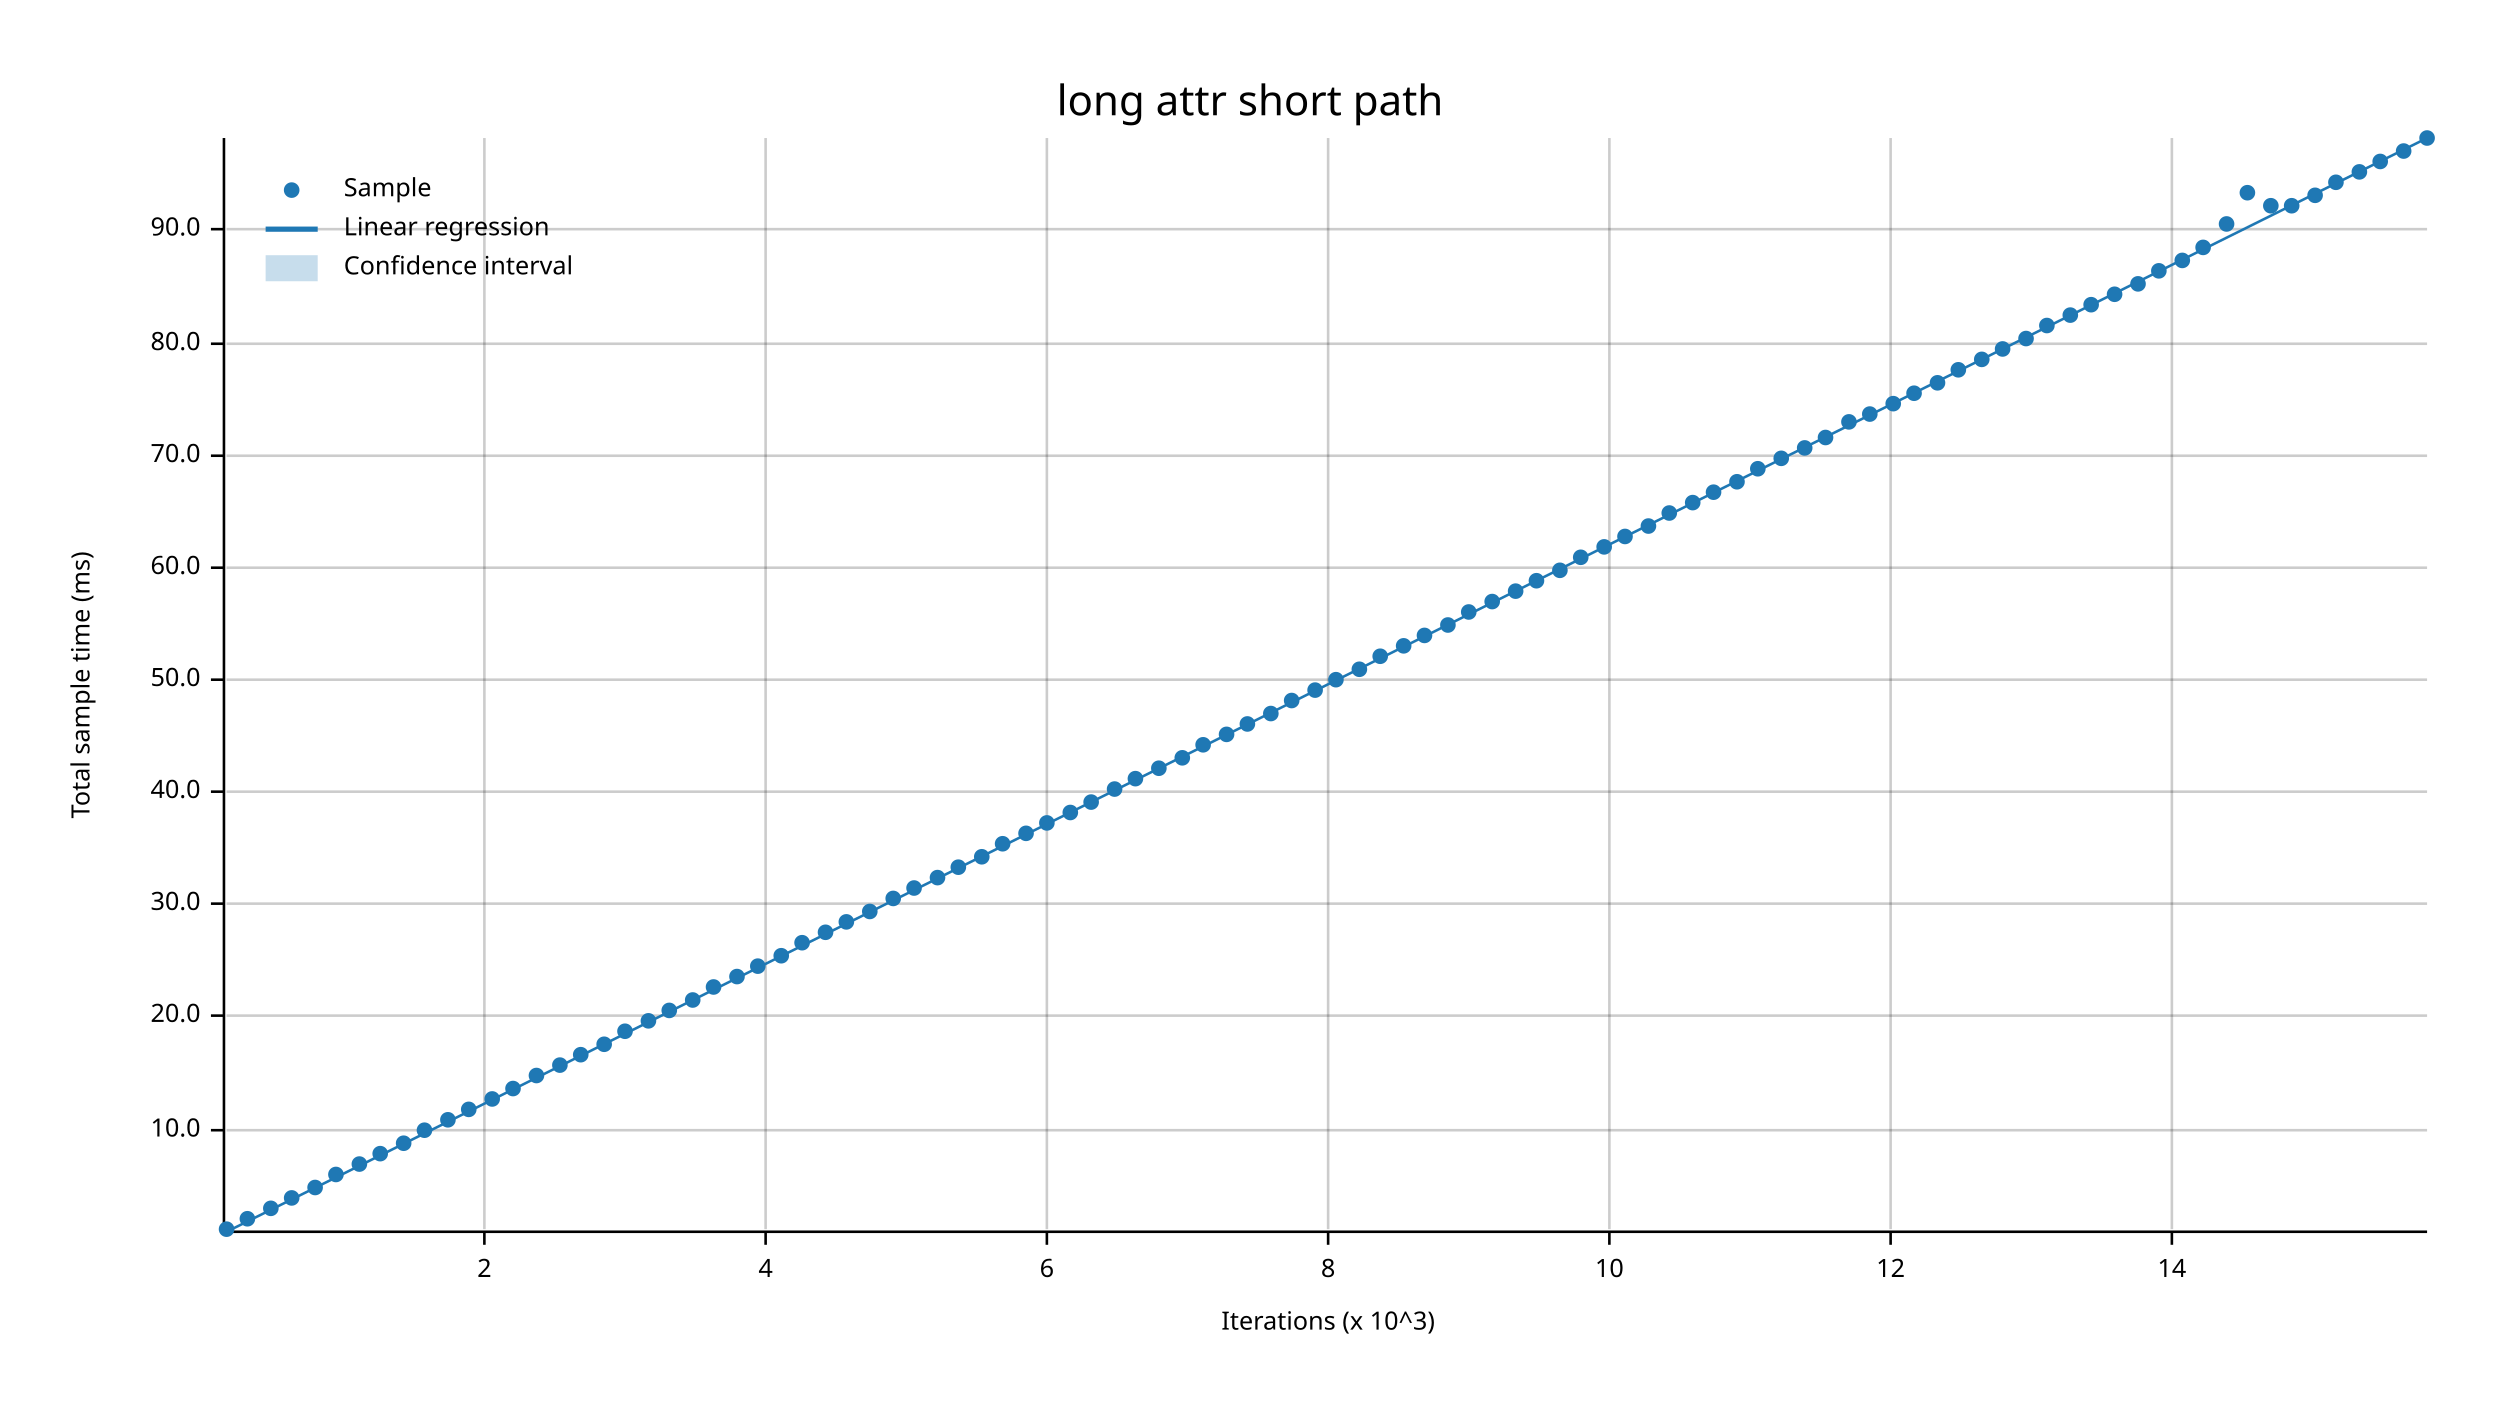
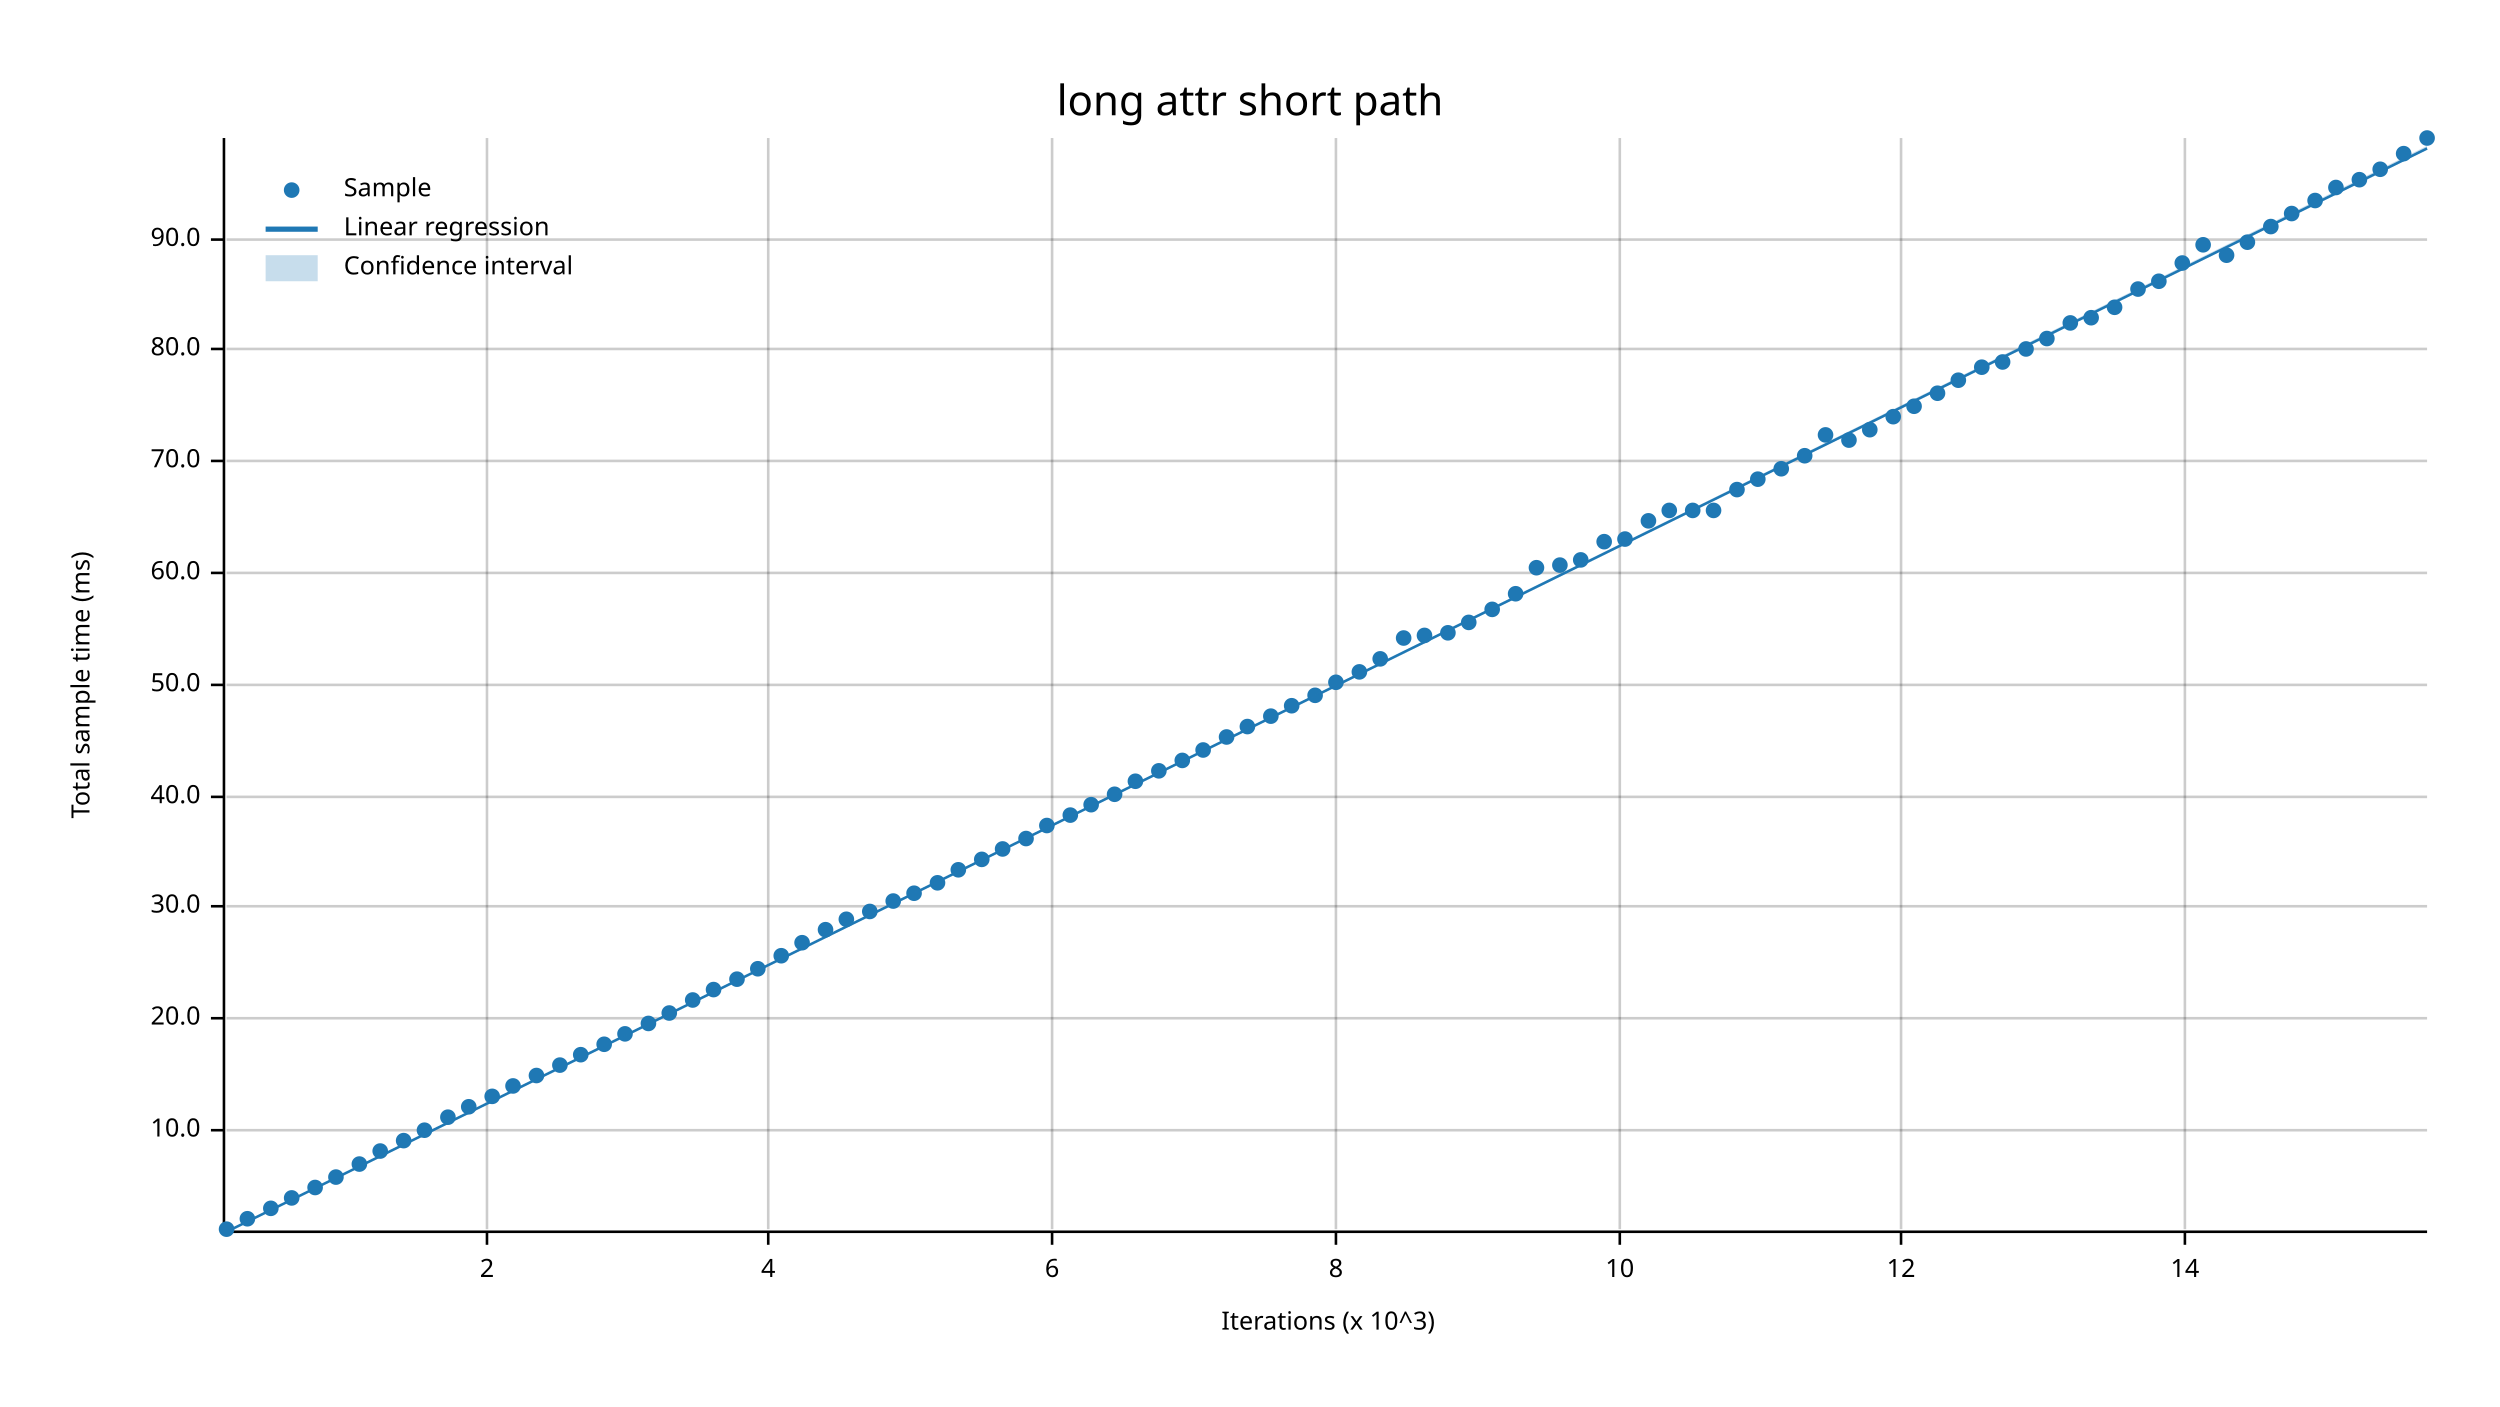
<svg xmlns="http://www.w3.org/2000/svg" width="960" height="540" viewBox="0 0 960 540">
  <text x="480" y="32" dy="0.76em" text-anchor="middle" font-family="sans-serif" font-size="16.129" opacity="1" fill="#000000">
long attr short path
</text>
  <text x="27" y="263" dy="0.76em" text-anchor="middle" font-family="sans-serif" font-size="9.677" opacity="1" fill="#000000" transform="rotate(270, 27, 263)">
Total sample time (ms)
</text>
  <text x="510" y="513" dy="-0.5ex" text-anchor="middle" font-family="sans-serif" font-size="9.677" opacity="1" fill="#000000">
Iterations (x 10^3)
</text>
-   <line opacity="0.2" stroke="#000000" stroke-width="1" x1="186" y1="472" x2="186" y2="53" />
-   <line opacity="0.2" stroke="#000000" stroke-width="1" x1="294" y1="472" x2="294" y2="53" />
-   <line opacity="0.2" stroke="#000000" stroke-width="1" x1="402" y1="472" x2="402" y2="53" />
-   <line opacity="0.2" stroke="#000000" stroke-width="1" x1="510" y1="472" x2="510" y2="53" />
-   <line opacity="0.2" stroke="#000000" stroke-width="1" x1="618" y1="472" x2="618" y2="53" />
-   <line opacity="0.2" stroke="#000000" stroke-width="1" x1="726" y1="472" x2="726" y2="53" />
-   <line opacity="0.2" stroke="#000000" stroke-width="1" x1="834" y1="472" x2="834" y2="53" />
+   <line opacity="0.2" stroke="#000000" stroke-width="1" x1="187" y1="472" x2="187" y2="53" />
+   <line opacity="0.2" stroke="#000000" stroke-width="1" x1="295" y1="472" x2="295" y2="53" />
+   <line opacity="0.2" stroke="#000000" stroke-width="1" x1="404" y1="472" x2="404" y2="53" />
+   <line opacity="0.2" stroke="#000000" stroke-width="1" x1="513" y1="472" x2="513" y2="53" />
+   <line opacity="0.2" stroke="#000000" stroke-width="1" x1="622" y1="472" x2="622" y2="53" />
+   <line opacity="0.2" stroke="#000000" stroke-width="1" x1="730" y1="472" x2="730" y2="53" />
+   <line opacity="0.2" stroke="#000000" stroke-width="1" x1="839" y1="472" x2="839" y2="53" />
  <line opacity="0.2" stroke="#000000" stroke-width="1" x1="87" y1="434" x2="932" y2="434" />
-   <line opacity="0.2" stroke="#000000" stroke-width="1" x1="87" y1="390" x2="932" y2="390" />
-   <line opacity="0.2" stroke="#000000" stroke-width="1" x1="87" y1="347" x2="932" y2="347" />
-   <line opacity="0.2" stroke="#000000" stroke-width="1" x1="87" y1="304" x2="932" y2="304" />
-   <line opacity="0.2" stroke="#000000" stroke-width="1" x1="87" y1="261" x2="932" y2="261" />
-   <line opacity="0.2" stroke="#000000" stroke-width="1" x1="87" y1="218" x2="932" y2="218" />
-   <line opacity="0.2" stroke="#000000" stroke-width="1" x1="87" y1="175" x2="932" y2="175" />
-   <line opacity="0.2" stroke="#000000" stroke-width="1" x1="87" y1="132" x2="932" y2="132" />
-   <line opacity="0.2" stroke="#000000" stroke-width="1" x1="87" y1="88" x2="932" y2="88" />
+   <line opacity="0.2" stroke="#000000" stroke-width="1" x1="87" y1="391" x2="932" y2="391" />
+   <line opacity="0.2" stroke="#000000" stroke-width="1" x1="87" y1="348" x2="932" y2="348" />
+   <line opacity="0.2" stroke="#000000" stroke-width="1" x1="87" y1="306" x2="932" y2="306" />
+   <line opacity="0.2" stroke="#000000" stroke-width="1" x1="87" y1="263" x2="932" y2="263" />
+   <line opacity="0.2" stroke="#000000" stroke-width="1" x1="87" y1="220" x2="932" y2="220" />
+   <line opacity="0.2" stroke="#000000" stroke-width="1" x1="87" y1="177" x2="932" y2="177" />
+   <line opacity="0.2" stroke="#000000" stroke-width="1" x1="87" y1="134" x2="932" y2="134" />
+   <line opacity="0.2" stroke="#000000" stroke-width="1" x1="87" y1="92" x2="932" y2="92" />
  <polyline fill="none" opacity="1" stroke="#000000" stroke-width="1" points="86,53 86,472 " />
  <text x="77" y="434" dy="0.5ex" text-anchor="end" font-family="sans-serif" font-size="9.677" opacity="1" fill="#000000">
10.0
</text>
  <polyline fill="none" opacity="1" stroke="#000000" stroke-width="1" points="81,434 86,434 " />
-   <text x="77" y="390" dy="0.5ex" text-anchor="end" font-family="sans-serif" font-size="9.677" opacity="1" fill="#000000">
+   <text x="77" y="391" dy="0.5ex" text-anchor="end" font-family="sans-serif" font-size="9.677" opacity="1" fill="#000000">
20.0
</text>
-   <polyline fill="none" opacity="1" stroke="#000000" stroke-width="1" points="81,390 86,390 " />
-   <text x="77" y="347" dy="0.5ex" text-anchor="end" font-family="sans-serif" font-size="9.677" opacity="1" fill="#000000">
+   <polyline fill="none" opacity="1" stroke="#000000" stroke-width="1" points="81,391 86,391 " />
+   <text x="77" y="348" dy="0.5ex" text-anchor="end" font-family="sans-serif" font-size="9.677" opacity="1" fill="#000000">
30.0
</text>
-   <polyline fill="none" opacity="1" stroke="#000000" stroke-width="1" points="81,347 86,347 " />
-   <text x="77" y="304" dy="0.5ex" text-anchor="end" font-family="sans-serif" font-size="9.677" opacity="1" fill="#000000">
+   <polyline fill="none" opacity="1" stroke="#000000" stroke-width="1" points="81,348 86,348 " />
+   <text x="77" y="306" dy="0.5ex" text-anchor="end" font-family="sans-serif" font-size="9.677" opacity="1" fill="#000000">
40.0
</text>
-   <polyline fill="none" opacity="1" stroke="#000000" stroke-width="1" points="81,304 86,304 " />
-   <text x="77" y="261" dy="0.5ex" text-anchor="end" font-family="sans-serif" font-size="9.677" opacity="1" fill="#000000">
+   <polyline fill="none" opacity="1" stroke="#000000" stroke-width="1" points="81,306 86,306 " />
+   <text x="77" y="263" dy="0.5ex" text-anchor="end" font-family="sans-serif" font-size="9.677" opacity="1" fill="#000000">
50.0
</text>
-   <polyline fill="none" opacity="1" stroke="#000000" stroke-width="1" points="81,261 86,261 " />
-   <text x="77" y="218" dy="0.5ex" text-anchor="end" font-family="sans-serif" font-size="9.677" opacity="1" fill="#000000">
+   <polyline fill="none" opacity="1" stroke="#000000" stroke-width="1" points="81,263 86,263 " />
+   <text x="77" y="220" dy="0.5ex" text-anchor="end" font-family="sans-serif" font-size="9.677" opacity="1" fill="#000000">
60.0
</text>
-   <polyline fill="none" opacity="1" stroke="#000000" stroke-width="1" points="81,218 86,218 " />
-   <text x="77" y="175" dy="0.5ex" text-anchor="end" font-family="sans-serif" font-size="9.677" opacity="1" fill="#000000">
+   <polyline fill="none" opacity="1" stroke="#000000" stroke-width="1" points="81,220 86,220 " />
+   <text x="77" y="177" dy="0.5ex" text-anchor="end" font-family="sans-serif" font-size="9.677" opacity="1" fill="#000000">
70.0
</text>
-   <polyline fill="none" opacity="1" stroke="#000000" stroke-width="1" points="81,175 86,175 " />
-   <text x="77" y="132" dy="0.5ex" text-anchor="end" font-family="sans-serif" font-size="9.677" opacity="1" fill="#000000">
+   <polyline fill="none" opacity="1" stroke="#000000" stroke-width="1" points="81,177 86,177 " />
+   <text x="77" y="134" dy="0.5ex" text-anchor="end" font-family="sans-serif" font-size="9.677" opacity="1" fill="#000000">
80.0
</text>
-   <polyline fill="none" opacity="1" stroke="#000000" stroke-width="1" points="81,132 86,132 " />
-   <text x="77" y="88" dy="0.5ex" text-anchor="end" font-family="sans-serif" font-size="9.677" opacity="1" fill="#000000">
+   <polyline fill="none" opacity="1" stroke="#000000" stroke-width="1" points="81,134 86,134 " />
+   <text x="77" y="92" dy="0.5ex" text-anchor="end" font-family="sans-serif" font-size="9.677" opacity="1" fill="#000000">
90.0
</text>
-   <polyline fill="none" opacity="1" stroke="#000000" stroke-width="1" points="81,88 86,88 " />
+   <polyline fill="none" opacity="1" stroke="#000000" stroke-width="1" points="81,92 86,92 " />
  <polyline fill="none" opacity="1" stroke="#000000" stroke-width="1" points="87,473 932,473 " />
-   <text x="186" y="483" dy="0.76em" text-anchor="middle" font-family="sans-serif" font-size="9.677" opacity="1" fill="#000000">
+   <text x="187" y="483" dy="0.76em" text-anchor="middle" font-family="sans-serif" font-size="9.677" opacity="1" fill="#000000">
2
</text>
-   <polyline fill="none" opacity="1" stroke="#000000" stroke-width="1" points="186,473 186,478 " />
-   <text x="294" y="483" dy="0.76em" text-anchor="middle" font-family="sans-serif" font-size="9.677" opacity="1" fill="#000000">
+   <polyline fill="none" opacity="1" stroke="#000000" stroke-width="1" points="187,473 187,478 " />
+   <text x="295" y="483" dy="0.76em" text-anchor="middle" font-family="sans-serif" font-size="9.677" opacity="1" fill="#000000">
4
</text>
-   <polyline fill="none" opacity="1" stroke="#000000" stroke-width="1" points="294,473 294,478 " />
-   <text x="402" y="483" dy="0.76em" text-anchor="middle" font-family="sans-serif" font-size="9.677" opacity="1" fill="#000000">
+   <polyline fill="none" opacity="1" stroke="#000000" stroke-width="1" points="295,473 295,478 " />
+   <text x="404" y="483" dy="0.76em" text-anchor="middle" font-family="sans-serif" font-size="9.677" opacity="1" fill="#000000">
6
</text>
-   <polyline fill="none" opacity="1" stroke="#000000" stroke-width="1" points="402,473 402,478 " />
-   <text x="510" y="483" dy="0.76em" text-anchor="middle" font-family="sans-serif" font-size="9.677" opacity="1" fill="#000000">
+   <polyline fill="none" opacity="1" stroke="#000000" stroke-width="1" points="404,473 404,478 " />
+   <text x="513" y="483" dy="0.76em" text-anchor="middle" font-family="sans-serif" font-size="9.677" opacity="1" fill="#000000">
8
</text>
-   <polyline fill="none" opacity="1" stroke="#000000" stroke-width="1" points="510,473 510,478 " />
-   <text x="618" y="483" dy="0.76em" text-anchor="middle" font-family="sans-serif" font-size="9.677" opacity="1" fill="#000000">
+   <polyline fill="none" opacity="1" stroke="#000000" stroke-width="1" points="513,473 513,478 " />
+   <text x="622" y="483" dy="0.76em" text-anchor="middle" font-family="sans-serif" font-size="9.677" opacity="1" fill="#000000">
10
</text>
-   <polyline fill="none" opacity="1" stroke="#000000" stroke-width="1" points="618,473 618,478 " />
-   <text x="726" y="483" dy="0.76em" text-anchor="middle" font-family="sans-serif" font-size="9.677" opacity="1" fill="#000000">
+   <polyline fill="none" opacity="1" stroke="#000000" stroke-width="1" points="622,473 622,478 " />
+   <text x="730" y="483" dy="0.76em" text-anchor="middle" font-family="sans-serif" font-size="9.677" opacity="1" fill="#000000">
12
</text>
-   <polyline fill="none" opacity="1" stroke="#000000" stroke-width="1" points="726,473 726,478 " />
-   <text x="834" y="483" dy="0.76em" text-anchor="middle" font-family="sans-serif" font-size="9.677" opacity="1" fill="#000000">
+   <polyline fill="none" opacity="1" stroke="#000000" stroke-width="1" points="730,473 730,478 " />
+   <text x="839" y="483" dy="0.76em" text-anchor="middle" font-family="sans-serif" font-size="9.677" opacity="1" fill="#000000">
14
</text>
-   <polyline fill="none" opacity="1" stroke="#000000" stroke-width="1" points="834,473 834,478 " />
+   <polyline fill="none" opacity="1" stroke="#000000" stroke-width="1" points="839,473 839,478 " />
  <circle cx="87" cy="472" r="3" opacity="1" fill="#1F78B4" stroke="none" stroke-width="1" />
  <circle cx="95" cy="468" r="3" opacity="1" fill="#1F78B4" stroke="none" stroke-width="1" />
  <circle cx="104" cy="464" r="3" opacity="1" fill="#1F78B4" stroke="none" stroke-width="1" />
  <circle cx="112" cy="460" r="3" opacity="1" fill="#1F78B4" stroke="none" stroke-width="1" />
  <circle cx="121" cy="456" r="3" opacity="1" fill="#1F78B4" stroke="none" stroke-width="1" />
-   <circle cx="129" cy="451" r="3" opacity="1" fill="#1F78B4" stroke="none" stroke-width="1" />
+   <circle cx="129" cy="452" r="3" opacity="1" fill="#1F78B4" stroke="none" stroke-width="1" />
  <circle cx="138" cy="447" r="3" opacity="1" fill="#1F78B4" stroke="none" stroke-width="1" />
-   <circle cx="146" cy="443" r="3" opacity="1" fill="#1F78B4" stroke="none" stroke-width="1" />
-   <circle cx="155" cy="439" r="3" opacity="1" fill="#1F78B4" stroke="none" stroke-width="1" />
+   <circle cx="146" cy="442" r="3" opacity="1" fill="#1F78B4" stroke="none" stroke-width="1" />
+   <circle cx="155" cy="438" r="3" opacity="1" fill="#1F78B4" stroke="none" stroke-width="1" />
  <circle cx="163" cy="434" r="3" opacity="1" fill="#1F78B4" stroke="none" stroke-width="1" />
-   <circle cx="172" cy="430" r="3" opacity="1" fill="#1F78B4" stroke="none" stroke-width="1" />
-   <circle cx="180" cy="426" r="3" opacity="1" fill="#1F78B4" stroke="none" stroke-width="1" />
-   <circle cx="189" cy="422" r="3" opacity="1" fill="#1F78B4" stroke="none" stroke-width="1" />
-   <circle cx="197" cy="418" r="3" opacity="1" fill="#1F78B4" stroke="none" stroke-width="1" />
+   <circle cx="172" cy="429" r="3" opacity="1" fill="#1F78B4" stroke="none" stroke-width="1" />
+   <circle cx="180" cy="425" r="3" opacity="1" fill="#1F78B4" stroke="none" stroke-width="1" />
+   <circle cx="189" cy="421" r="3" opacity="1" fill="#1F78B4" stroke="none" stroke-width="1" />
+   <circle cx="197" cy="417" r="3" opacity="1" fill="#1F78B4" stroke="none" stroke-width="1" />
  <circle cx="206" cy="413" r="3" opacity="1" fill="#1F78B4" stroke="none" stroke-width="1" />
  <circle cx="215" cy="409" r="3" opacity="1" fill="#1F78B4" stroke="none" stroke-width="1" />
  <circle cx="223" cy="405" r="3" opacity="1" fill="#1F78B4" stroke="none" stroke-width="1" />
  <circle cx="232" cy="401" r="3" opacity="1" fill="#1F78B4" stroke="none" stroke-width="1" />
-   <circle cx="240" cy="396" r="3" opacity="1" fill="#1F78B4" stroke="none" stroke-width="1" />
-   <circle cx="249" cy="392" r="3" opacity="1" fill="#1F78B4" stroke="none" stroke-width="1" />
-   <circle cx="257" cy="388" r="3" opacity="1" fill="#1F78B4" stroke="none" stroke-width="1" />
+   <circle cx="240" cy="397" r="3" opacity="1" fill="#1F78B4" stroke="none" stroke-width="1" />
+   <circle cx="249" cy="393" r="3" opacity="1" fill="#1F78B4" stroke="none" stroke-width="1" />
+   <circle cx="257" cy="389" r="3" opacity="1" fill="#1F78B4" stroke="none" stroke-width="1" />
  <circle cx="266" cy="384" r="3" opacity="1" fill="#1F78B4" stroke="none" stroke-width="1" />
-   <circle cx="274" cy="379" r="3" opacity="1" fill="#1F78B4" stroke="none" stroke-width="1" />
-   <circle cx="283" cy="375" r="3" opacity="1" fill="#1F78B4" stroke="none" stroke-width="1" />
-   <circle cx="291" cy="371" r="3" opacity="1" fill="#1F78B4" stroke="none" stroke-width="1" />
+   <circle cx="274" cy="380" r="3" opacity="1" fill="#1F78B4" stroke="none" stroke-width="1" />
+   <circle cx="283" cy="376" r="3" opacity="1" fill="#1F78B4" stroke="none" stroke-width="1" />
+   <circle cx="291" cy="372" r="3" opacity="1" fill="#1F78B4" stroke="none" stroke-width="1" />
  <circle cx="300" cy="367" r="3" opacity="1" fill="#1F78B4" stroke="none" stroke-width="1" />
  <circle cx="308" cy="362" r="3" opacity="1" fill="#1F78B4" stroke="none" stroke-width="1" />
-   <circle cx="317" cy="358" r="3" opacity="1" fill="#1F78B4" stroke="none" stroke-width="1" />
-   <circle cx="325" cy="354" r="3" opacity="1" fill="#1F78B4" stroke="none" stroke-width="1" />
+   <circle cx="317" cy="357" r="3" opacity="1" fill="#1F78B4" stroke="none" stroke-width="1" />
+   <circle cx="325" cy="353" r="3" opacity="1" fill="#1F78B4" stroke="none" stroke-width="1" />
  <circle cx="334" cy="350" r="3" opacity="1" fill="#1F78B4" stroke="none" stroke-width="1" />
-   <circle cx="343" cy="345" r="3" opacity="1" fill="#1F78B4" stroke="none" stroke-width="1" />
-   <circle cx="351" cy="341" r="3" opacity="1" fill="#1F78B4" stroke="none" stroke-width="1" />
-   <circle cx="360" cy="337" r="3" opacity="1" fill="#1F78B4" stroke="none" stroke-width="1" />
-   <circle cx="368" cy="333" r="3" opacity="1" fill="#1F78B4" stroke="none" stroke-width="1" />
-   <circle cx="377" cy="329" r="3" opacity="1" fill="#1F78B4" stroke="none" stroke-width="1" />
-   <circle cx="385" cy="324" r="3" opacity="1" fill="#1F78B4" stroke="none" stroke-width="1" />
-   <circle cx="394" cy="320" r="3" opacity="1" fill="#1F78B4" stroke="none" stroke-width="1" />
-   <circle cx="402" cy="316" r="3" opacity="1" fill="#1F78B4" stroke="none" stroke-width="1" />
-   <circle cx="411" cy="312" r="3" opacity="1" fill="#1F78B4" stroke="none" stroke-width="1" />
-   <circle cx="419" cy="308" r="3" opacity="1" fill="#1F78B4" stroke="none" stroke-width="1" />
-   <circle cx="428" cy="303" r="3" opacity="1" fill="#1F78B4" stroke="none" stroke-width="1" />
-   <circle cx="436" cy="299" r="3" opacity="1" fill="#1F78B4" stroke="none" stroke-width="1" />
-   <circle cx="445" cy="295" r="3" opacity="1" fill="#1F78B4" stroke="none" stroke-width="1" />
-   <circle cx="454" cy="291" r="3" opacity="1" fill="#1F78B4" stroke="none" stroke-width="1" />
-   <circle cx="462" cy="286" r="3" opacity="1" fill="#1F78B4" stroke="none" stroke-width="1" />
-   <circle cx="471" cy="282" r="3" opacity="1" fill="#1F78B4" stroke="none" stroke-width="1" />
-   <circle cx="479" cy="278" r="3" opacity="1" fill="#1F78B4" stroke="none" stroke-width="1" />
-   <circle cx="488" cy="274" r="3" opacity="1" fill="#1F78B4" stroke="none" stroke-width="1" />
-   <circle cx="496" cy="269" r="3" opacity="1" fill="#1F78B4" stroke="none" stroke-width="1" />
-   <circle cx="505" cy="265" r="3" opacity="1" fill="#1F78B4" stroke="none" stroke-width="1" />
-   <circle cx="513" cy="261" r="3" opacity="1" fill="#1F78B4" stroke="none" stroke-width="1" />
-   <circle cx="522" cy="257" r="3" opacity="1" fill="#1F78B4" stroke="none" stroke-width="1" />
-   <circle cx="530" cy="252" r="3" opacity="1" fill="#1F78B4" stroke="none" stroke-width="1" />
-   <circle cx="539" cy="248" r="3" opacity="1" fill="#1F78B4" stroke="none" stroke-width="1" />
+   <circle cx="343" cy="346" r="3" opacity="1" fill="#1F78B4" stroke="none" stroke-width="1" />
+   <circle cx="351" cy="343" r="3" opacity="1" fill="#1F78B4" stroke="none" stroke-width="1" />
+   <circle cx="360" cy="339" r="3" opacity="1" fill="#1F78B4" stroke="none" stroke-width="1" />
+   <circle cx="368" cy="334" r="3" opacity="1" fill="#1F78B4" stroke="none" stroke-width="1" />
+   <circle cx="377" cy="330" r="3" opacity="1" fill="#1F78B4" stroke="none" stroke-width="1" />
+   <circle cx="385" cy="326" r="3" opacity="1" fill="#1F78B4" stroke="none" stroke-width="1" />
+   <circle cx="394" cy="322" r="3" opacity="1" fill="#1F78B4" stroke="none" stroke-width="1" />
+   <circle cx="402" cy="317" r="3" opacity="1" fill="#1F78B4" stroke="none" stroke-width="1" />
+   <circle cx="411" cy="313" r="3" opacity="1" fill="#1F78B4" stroke="none" stroke-width="1" />
+   <circle cx="419" cy="309" r="3" opacity="1" fill="#1F78B4" stroke="none" stroke-width="1" />
+   <circle cx="428" cy="305" r="3" opacity="1" fill="#1F78B4" stroke="none" stroke-width="1" />
+   <circle cx="436" cy="300" r="3" opacity="1" fill="#1F78B4" stroke="none" stroke-width="1" />
+   <circle cx="445" cy="296" r="3" opacity="1" fill="#1F78B4" stroke="none" stroke-width="1" />
+   <circle cx="454" cy="292" r="3" opacity="1" fill="#1F78B4" stroke="none" stroke-width="1" />
+   <circle cx="462" cy="288" r="3" opacity="1" fill="#1F78B4" stroke="none" stroke-width="1" />
+   <circle cx="471" cy="283" r="3" opacity="1" fill="#1F78B4" stroke="none" stroke-width="1" />
+   <circle cx="479" cy="279" r="3" opacity="1" fill="#1F78B4" stroke="none" stroke-width="1" />
+   <circle cx="488" cy="275" r="3" opacity="1" fill="#1F78B4" stroke="none" stroke-width="1" />
+   <circle cx="496" cy="271" r="3" opacity="1" fill="#1F78B4" stroke="none" stroke-width="1" />
+   <circle cx="505" cy="267" r="3" opacity="1" fill="#1F78B4" stroke="none" stroke-width="1" />
+   <circle cx="513" cy="262" r="3" opacity="1" fill="#1F78B4" stroke="none" stroke-width="1" />
+   <circle cx="522" cy="258" r="3" opacity="1" fill="#1F78B4" stroke="none" stroke-width="1" />
+   <circle cx="530" cy="253" r="3" opacity="1" fill="#1F78B4" stroke="none" stroke-width="1" />
+   <circle cx="539" cy="245" r="3" opacity="1" fill="#1F78B4" stroke="none" stroke-width="1" />
  <circle cx="547" cy="244" r="3" opacity="1" fill="#1F78B4" stroke="none" stroke-width="1" />
-   <circle cx="556" cy="240" r="3" opacity="1" fill="#1F78B4" stroke="none" stroke-width="1" />
-   <circle cx="564" cy="235" r="3" opacity="1" fill="#1F78B4" stroke="none" stroke-width="1" />
-   <circle cx="573" cy="231" r="3" opacity="1" fill="#1F78B4" stroke="none" stroke-width="1" />
-   <circle cx="582" cy="227" r="3" opacity="1" fill="#1F78B4" stroke="none" stroke-width="1" />
-   <circle cx="590" cy="223" r="3" opacity="1" fill="#1F78B4" stroke="none" stroke-width="1" />
-   <circle cx="599" cy="219" r="3" opacity="1" fill="#1F78B4" stroke="none" stroke-width="1" />
-   <circle cx="607" cy="214" r="3" opacity="1" fill="#1F78B4" stroke="none" stroke-width="1" />
-   <circle cx="616" cy="210" r="3" opacity="1" fill="#1F78B4" stroke="none" stroke-width="1" />
-   <circle cx="624" cy="206" r="3" opacity="1" fill="#1F78B4" stroke="none" stroke-width="1" />
-   <circle cx="633" cy="202" r="3" opacity="1" fill="#1F78B4" stroke="none" stroke-width="1" />
-   <circle cx="641" cy="197" r="3" opacity="1" fill="#1F78B4" stroke="none" stroke-width="1" />
-   <circle cx="650" cy="193" r="3" opacity="1" fill="#1F78B4" stroke="none" stroke-width="1" />
-   <circle cx="658" cy="189" r="3" opacity="1" fill="#1F78B4" stroke="none" stroke-width="1" />
-   <circle cx="667" cy="185" r="3" opacity="1" fill="#1F78B4" stroke="none" stroke-width="1" />
-   <circle cx="675" cy="180" r="3" opacity="1" fill="#1F78B4" stroke="none" stroke-width="1" />
-   <circle cx="684" cy="176" r="3" opacity="1" fill="#1F78B4" stroke="none" stroke-width="1" />
-   <circle cx="693" cy="172" r="3" opacity="1" fill="#1F78B4" stroke="none" stroke-width="1" />
-   <circle cx="701" cy="168" r="3" opacity="1" fill="#1F78B4" stroke="none" stroke-width="1" />
-   <circle cx="710" cy="162" r="3" opacity="1" fill="#1F78B4" stroke="none" stroke-width="1" />
-   <circle cx="718" cy="159" r="3" opacity="1" fill="#1F78B4" stroke="none" stroke-width="1" />
-   <circle cx="727" cy="155" r="3" opacity="1" fill="#1F78B4" stroke="none" stroke-width="1" />
-   <circle cx="735" cy="151" r="3" opacity="1" fill="#1F78B4" stroke="none" stroke-width="1" />
-   <circle cx="744" cy="147" r="3" opacity="1" fill="#1F78B4" stroke="none" stroke-width="1" />
-   <circle cx="752" cy="142" r="3" opacity="1" fill="#1F78B4" stroke="none" stroke-width="1" />
-   <circle cx="761" cy="138" r="3" opacity="1" fill="#1F78B4" stroke="none" stroke-width="1" />
-   <circle cx="769" cy="134" r="3" opacity="1" fill="#1F78B4" stroke="none" stroke-width="1" />
-   <circle cx="778" cy="130" r="3" opacity="1" fill="#1F78B4" stroke="none" stroke-width="1" />
-   <circle cx="786" cy="125" r="3" opacity="1" fill="#1F78B4" stroke="none" stroke-width="1" />
-   <circle cx="795" cy="121" r="3" opacity="1" fill="#1F78B4" stroke="none" stroke-width="1" />
-   <circle cx="803" cy="117" r="3" opacity="1" fill="#1F78B4" stroke="none" stroke-width="1" />
-   <circle cx="812" cy="113" r="3" opacity="1" fill="#1F78B4" stroke="none" stroke-width="1" />
-   <circle cx="821" cy="109" r="3" opacity="1" fill="#1F78B4" stroke="none" stroke-width="1" />
-   <circle cx="829" cy="104" r="3" opacity="1" fill="#1F78B4" stroke="none" stroke-width="1" />
-   <circle cx="838" cy="100" r="3" opacity="1" fill="#1F78B4" stroke="none" stroke-width="1" />
-   <circle cx="846" cy="95" r="3" opacity="1" fill="#1F78B4" stroke="none" stroke-width="1" />
-   <circle cx="855" cy="86" r="3" opacity="1" fill="#1F78B4" stroke="none" stroke-width="1" />
-   <circle cx="863" cy="74" r="3" opacity="1" fill="#1F78B4" stroke="none" stroke-width="1" />
-   <circle cx="872" cy="79" r="3" opacity="1" fill="#1F78B4" stroke="none" stroke-width="1" />
-   <circle cx="880" cy="79" r="3" opacity="1" fill="#1F78B4" stroke="none" stroke-width="1" />
-   <circle cx="889" cy="75" r="3" opacity="1" fill="#1F78B4" stroke="none" stroke-width="1" />
-   <circle cx="897" cy="70" r="3" opacity="1" fill="#1F78B4" stroke="none" stroke-width="1" />
-   <circle cx="906" cy="66" r="3" opacity="1" fill="#1F78B4" stroke="none" stroke-width="1" />
-   <circle cx="914" cy="62" r="3" opacity="1" fill="#1F78B4" stroke="none" stroke-width="1" />
-   <circle cx="923" cy="58" r="3" opacity="1" fill="#1F78B4" stroke="none" stroke-width="1" />
+   <circle cx="556" cy="243" r="3" opacity="1" fill="#1F78B4" stroke="none" stroke-width="1" />
+   <circle cx="564" cy="239" r="3" opacity="1" fill="#1F78B4" stroke="none" stroke-width="1" />
+   <circle cx="573" cy="234" r="3" opacity="1" fill="#1F78B4" stroke="none" stroke-width="1" />
+   <circle cx="582" cy="228" r="3" opacity="1" fill="#1F78B4" stroke="none" stroke-width="1" />
+   <circle cx="590" cy="218" r="3" opacity="1" fill="#1F78B4" stroke="none" stroke-width="1" />
+   <circle cx="599" cy="217" r="3" opacity="1" fill="#1F78B4" stroke="none" stroke-width="1" />
+   <circle cx="607" cy="215" r="3" opacity="1" fill="#1F78B4" stroke="none" stroke-width="1" />
+   <circle cx="616" cy="208" r="3" opacity="1" fill="#1F78B4" stroke="none" stroke-width="1" />
+   <circle cx="624" cy="207" r="3" opacity="1" fill="#1F78B4" stroke="none" stroke-width="1" />
+   <circle cx="633" cy="200" r="3" opacity="1" fill="#1F78B4" stroke="none" stroke-width="1" />
+   <circle cx="641" cy="196" r="3" opacity="1" fill="#1F78B4" stroke="none" stroke-width="1" />
+   <circle cx="650" cy="196" r="3" opacity="1" fill="#1F78B4" stroke="none" stroke-width="1" />
+   <circle cx="658" cy="196" r="3" opacity="1" fill="#1F78B4" stroke="none" stroke-width="1" />
+   <circle cx="667" cy="188" r="3" opacity="1" fill="#1F78B4" stroke="none" stroke-width="1" />
+   <circle cx="675" cy="184" r="3" opacity="1" fill="#1F78B4" stroke="none" stroke-width="1" />
+   <circle cx="684" cy="180" r="3" opacity="1" fill="#1F78B4" stroke="none" stroke-width="1" />
+   <circle cx="693" cy="175" r="3" opacity="1" fill="#1F78B4" stroke="none" stroke-width="1" />
+   <circle cx="701" cy="167" r="3" opacity="1" fill="#1F78B4" stroke="none" stroke-width="1" />
+   <circle cx="710" cy="169" r="3" opacity="1" fill="#1F78B4" stroke="none" stroke-width="1" />
+   <circle cx="718" cy="165" r="3" opacity="1" fill="#1F78B4" stroke="none" stroke-width="1" />
+   <circle cx="727" cy="160" r="3" opacity="1" fill="#1F78B4" stroke="none" stroke-width="1" />
+   <circle cx="735" cy="156" r="3" opacity="1" fill="#1F78B4" stroke="none" stroke-width="1" />
+   <circle cx="744" cy="151" r="3" opacity="1" fill="#1F78B4" stroke="none" stroke-width="1" />
+   <circle cx="752" cy="146" r="3" opacity="1" fill="#1F78B4" stroke="none" stroke-width="1" />
+   <circle cx="761" cy="141" r="3" opacity="1" fill="#1F78B4" stroke="none" stroke-width="1" />
+   <circle cx="769" cy="139" r="3" opacity="1" fill="#1F78B4" stroke="none" stroke-width="1" />
+   <circle cx="778" cy="134" r="3" opacity="1" fill="#1F78B4" stroke="none" stroke-width="1" />
+   <circle cx="786" cy="130" r="3" opacity="1" fill="#1F78B4" stroke="none" stroke-width="1" />
+   <circle cx="795" cy="124" r="3" opacity="1" fill="#1F78B4" stroke="none" stroke-width="1" />
+   <circle cx="803" cy="122" r="3" opacity="1" fill="#1F78B4" stroke="none" stroke-width="1" />
+   <circle cx="812" cy="118" r="3" opacity="1" fill="#1F78B4" stroke="none" stroke-width="1" />
+   <circle cx="821" cy="111" r="3" opacity="1" fill="#1F78B4" stroke="none" stroke-width="1" />
+   <circle cx="829" cy="108" r="3" opacity="1" fill="#1F78B4" stroke="none" stroke-width="1" />
+   <circle cx="838" cy="101" r="3" opacity="1" fill="#1F78B4" stroke="none" stroke-width="1" />
+   <circle cx="846" cy="94" r="3" opacity="1" fill="#1F78B4" stroke="none" stroke-width="1" />
+   <circle cx="855" cy="98" r="3" opacity="1" fill="#1F78B4" stroke="none" stroke-width="1" />
+   <circle cx="863" cy="93" r="3" opacity="1" fill="#1F78B4" stroke="none" stroke-width="1" />
+   <circle cx="872" cy="87" r="3" opacity="1" fill="#1F78B4" stroke="none" stroke-width="1" />
+   <circle cx="880" cy="82" r="3" opacity="1" fill="#1F78B4" stroke="none" stroke-width="1" />
+   <circle cx="889" cy="77" r="3" opacity="1" fill="#1F78B4" stroke="none" stroke-width="1" />
+   <circle cx="897" cy="72" r="3" opacity="1" fill="#1F78B4" stroke="none" stroke-width="1" />
+   <circle cx="906" cy="69" r="3" opacity="1" fill="#1F78B4" stroke="none" stroke-width="1" />
+   <circle cx="914" cy="65" r="3" opacity="1" fill="#1F78B4" stroke="none" stroke-width="1" />
+   <circle cx="923" cy="59" r="3" opacity="1" fill="#1F78B4" stroke="none" stroke-width="1" />
  <circle cx="932" cy="53" r="3" opacity="1" fill="#1F78B4" stroke="none" stroke-width="1" />
-   <polyline fill="none" opacity="1" stroke="#1F78B4" stroke-width="1" points="87,473 932,53 " />
-   <polygon opacity="0.25" fill="#1F78B4" points="87,473 932,53 932,53 " />
+   <polyline fill="none" opacity="1" stroke="#1F78B4" stroke-width="1" points="87,473 932,57 " />
+   <polygon opacity="0.25" fill="#1F78B4" points="87,473 932,57 932,56 " />
  <text x="132" y="68" dy="0.76em" text-anchor="start" font-family="sans-serif" font-size="9.677" opacity="1" fill="#000000">
Sample
</text>
  <text x="132" y="83" dy="0.76em" text-anchor="start" font-family="sans-serif" font-size="9.677" opacity="1" fill="#000000">
Linear regression
</text>
  <text x="132" y="98" dy="0.76em" text-anchor="start" font-family="sans-serif" font-size="9.677" opacity="1" fill="#000000">
Confidence interval
</text>
  <circle cx="112" cy="73" r="3" opacity="1" fill="#1F78B4" stroke="none" stroke-width="1" />
  <polyline fill="none" opacity="1" stroke="#1F78B4" stroke-width="2" points="102,88 122,88 " />
  <rect x="102" y="98" width="20" height="10" opacity="0.25" fill="#1F78B4" stroke="none" />
</svg>
